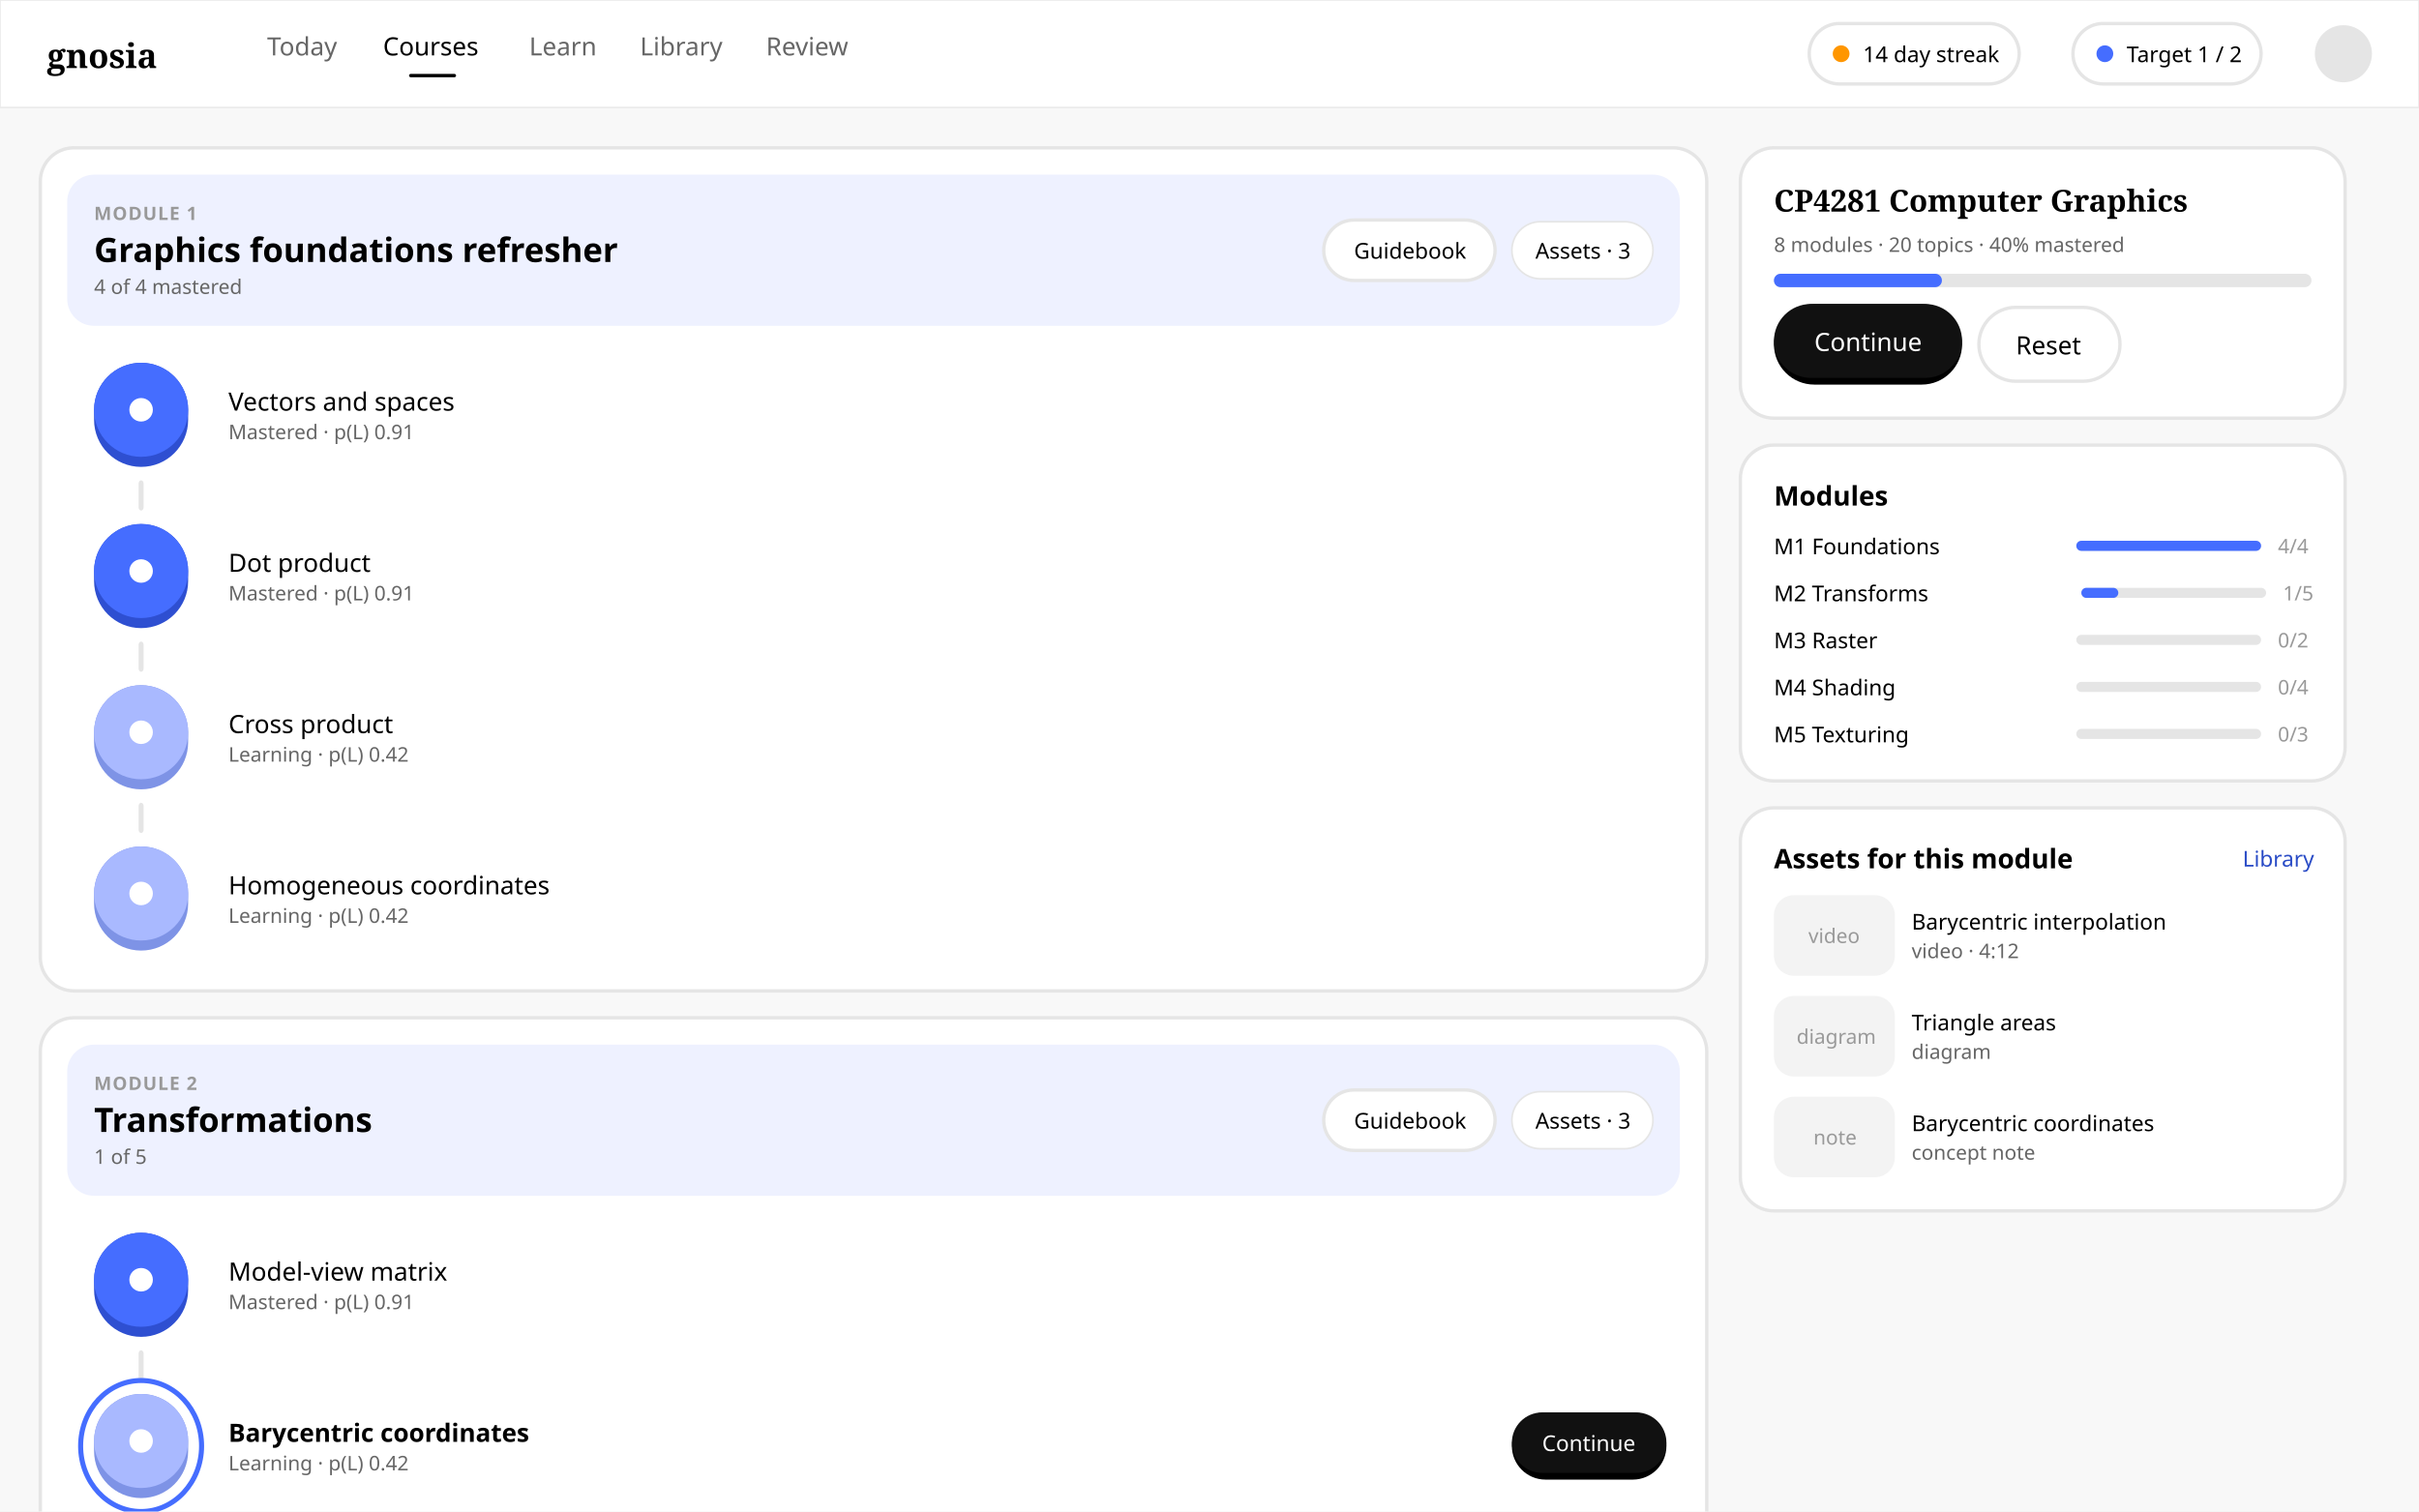
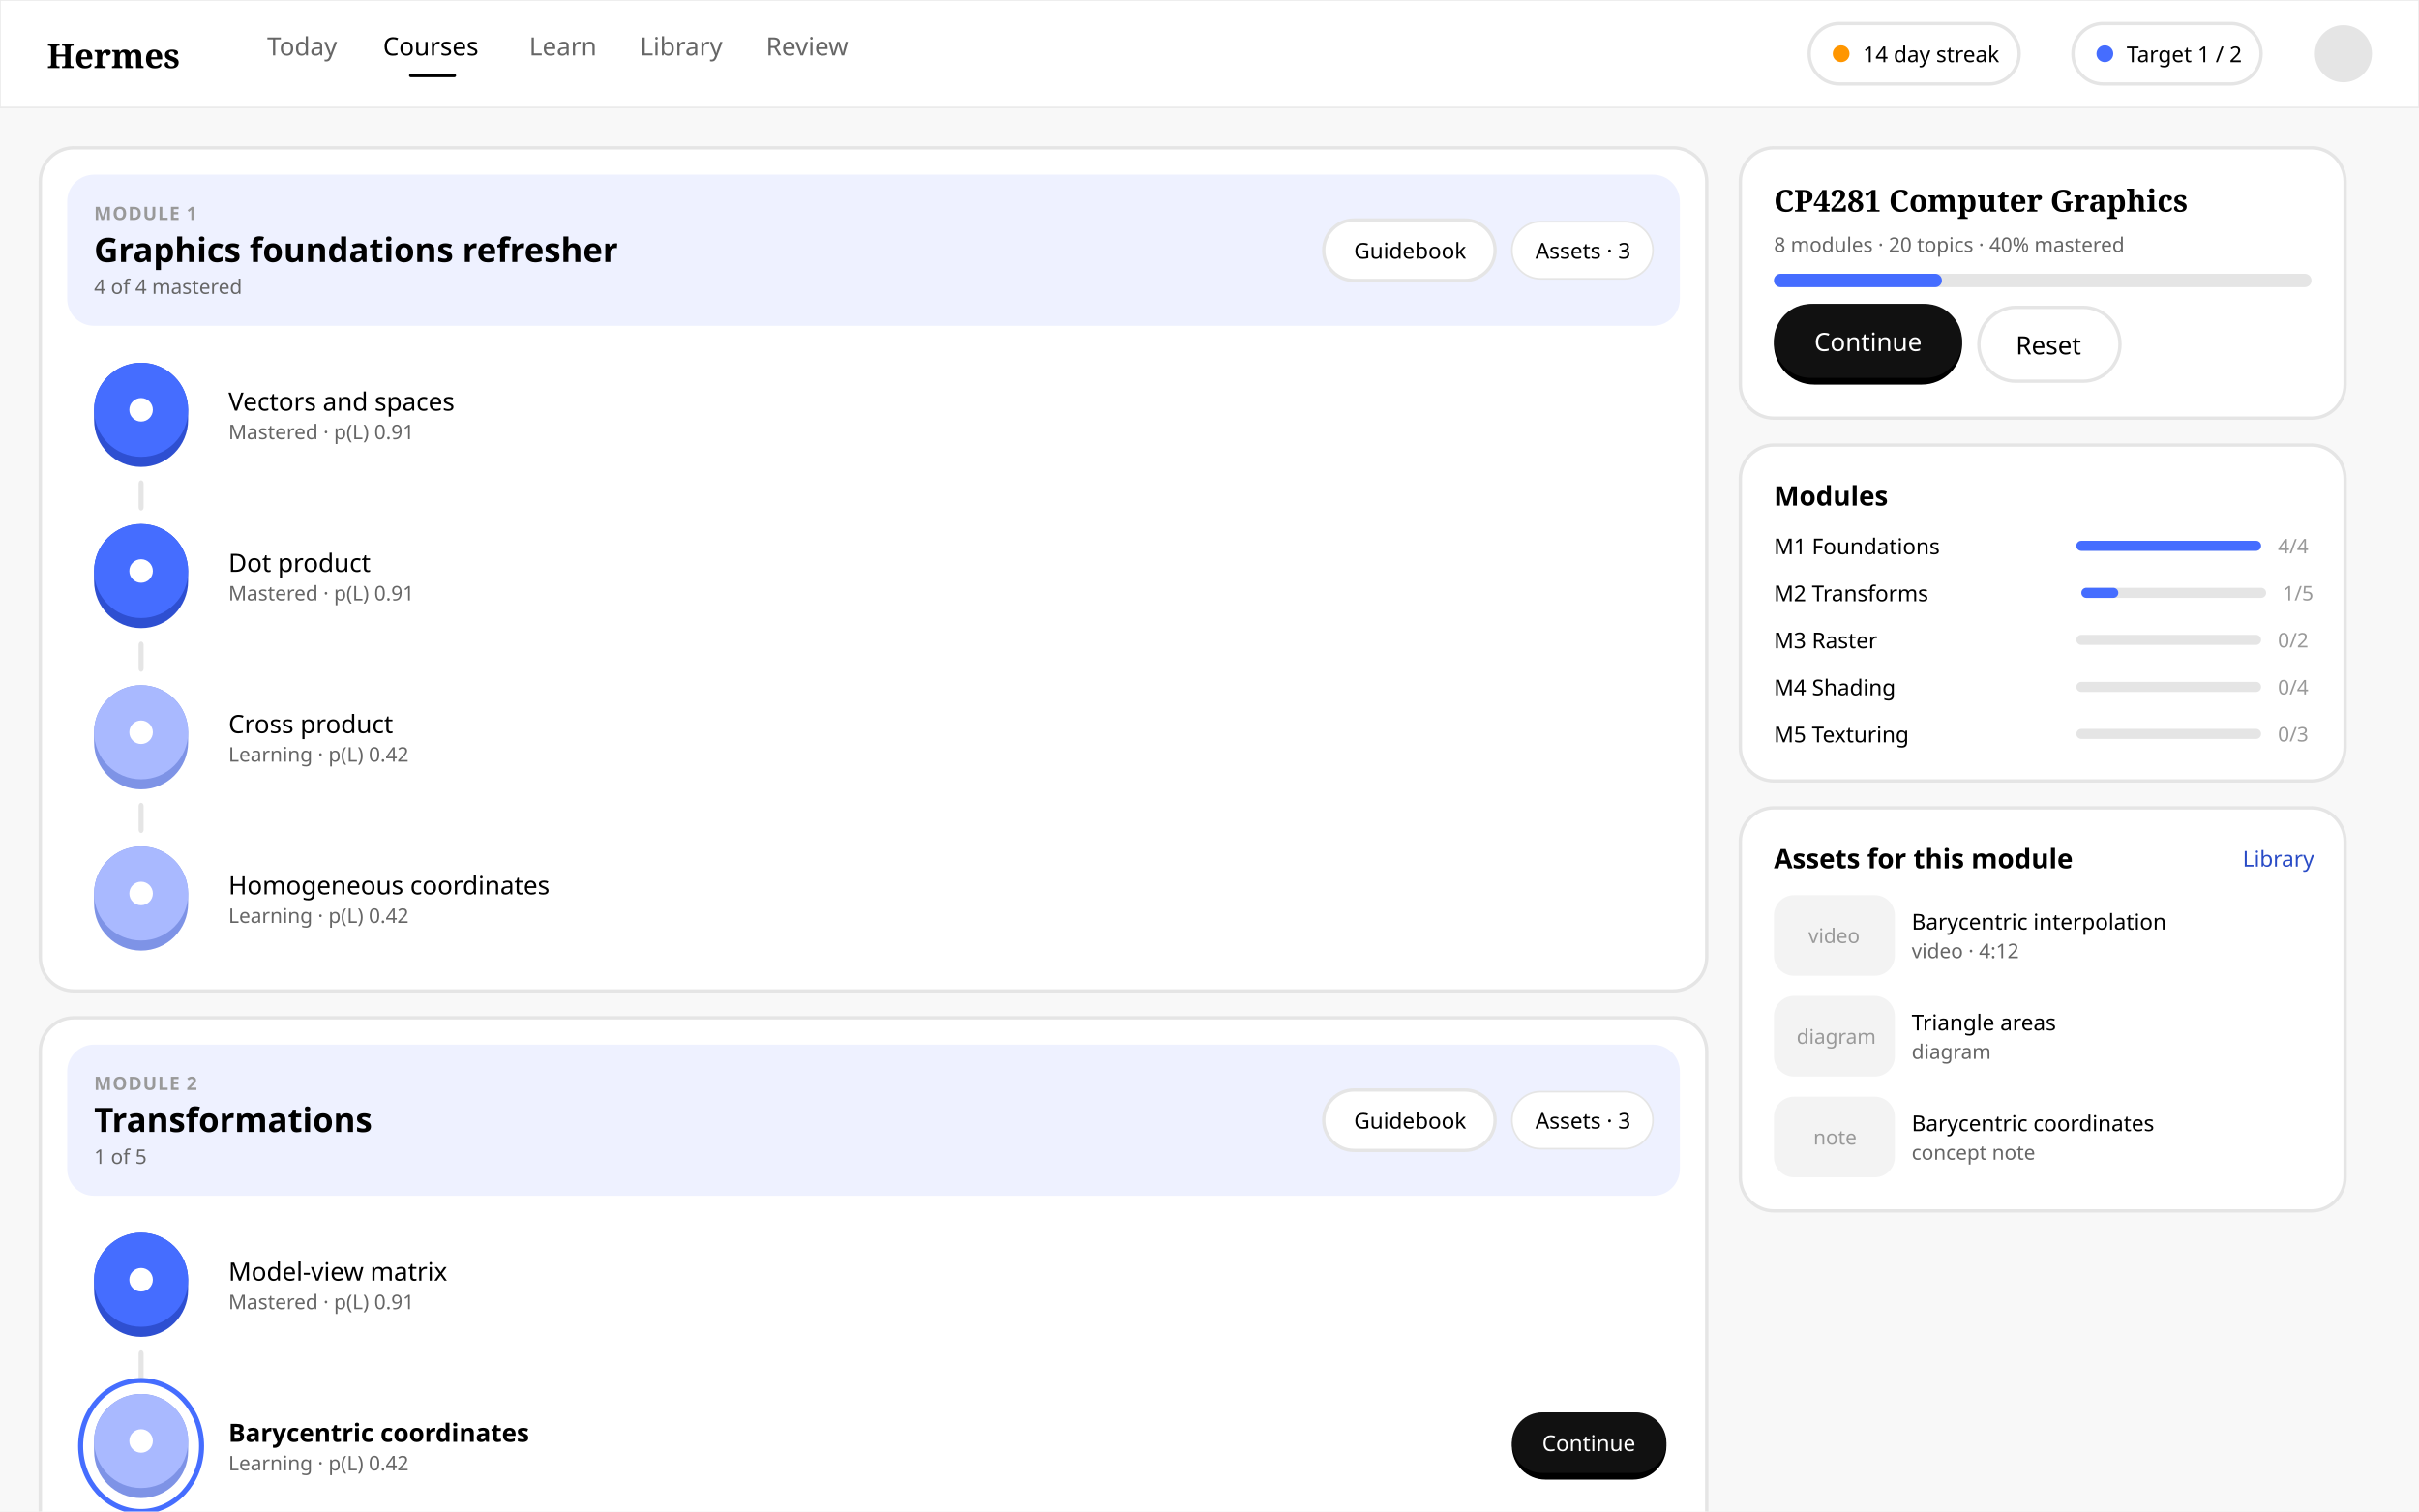
<svg xmlns="http://www.w3.org/2000/svg" width="1440" height="900" viewBox="0 0 1440 900">
  <defs>
    <clipPath id="clip0">
      <rect width="1440" height="900" />
    </clipPath>
  </defs>
  <g>
    <rect width="1440" height="900" fill="#F8F8F8" />
    <g clip-path="url(#clip0)">
      <g>
        <rect width="1440" height="64" fill="#FFFFFF" stroke="#EBEBEB" stroke-width="1" />
        <g transform="translate(28, 20.5)">
-           <text x="0" y="20" font-family="Georgia, serif" font-size="20" font-weight="700" fill="#000000">gnosia</text>
+           <text x="0" y="20" font-family="Georgia, serif" font-size="20" font-weight="700" fill="#000000">Hermes</text>
        </g>
        <g transform="translate(159, 18)">
          <g>
            <g>
              <text x="0" y="15" font-family="Figtree, Nunito, system-ui, sans-serif" font-size="15" font-weight="500" fill="#666666">Today</text>
            </g>
            <g transform="translate(6.5, 26)">
              <rect width="28" height="2" rx="1" ry="1" fill="#FFFFFF" />
            </g>
          </g>
          <g transform="translate(69, 0)">
            <g>
              <text x="0" y="15" font-family="Figtree, Nunito, system-ui, sans-serif" font-size="15" fill="#000000">Courses</text>
            </g>
            <g transform="translate(15.5, 26)">
              <rect width="28" height="2" rx="1" ry="1" fill="#000000" />
            </g>
          </g>
          <g transform="translate(156, 0)">
            <g>
              <text x="0" y="15" font-family="Figtree, Nunito, system-ui, sans-serif" font-size="15" font-weight="500" fill="#666666">Learn</text>
            </g>
            <g transform="translate(5, 26)">
              <rect width="28" height="2" rx="1" ry="1" fill="#FFFFFF" />
            </g>
          </g>
          <g transform="translate(222, 0)">
            <g>
              <text x="0" y="15" font-family="Figtree, Nunito, system-ui, sans-serif" font-size="15" font-weight="500" fill="#666666">Library</text>
            </g>
            <g transform="translate(9.5, 26)">
              <rect width="28" height="2" rx="1" ry="1" fill="#FFFFFF" />
            </g>
          </g>
          <g transform="translate(297, 0)">
            <g>
              <text x="0" y="15" font-family="Figtree, Nunito, system-ui, sans-serif" font-size="15" font-weight="500" fill="#666666">Review</text>
            </g>
            <g transform="translate(10.5, 26)">
              <rect width="28" height="2" rx="1" ry="1" fill="#FFFFFF" />
            </g>
          </g>
        </g>
        <g transform="translate(537, 32)" />
        <g transform="translate(1077, 14)">
          <rect width="125" height="36" rx="18" ry="18" fill="#FFFFFF" stroke="#E5E5E5" stroke-width="2" />
          <g transform="translate(14, 13)">
            <ellipse cx="5" cy="5" rx="5" ry="5" fill="#FF9600" />
          </g>
          <g transform="translate(32, 10)">
            <text x="0" y="13" font-family="Figtree, Nunito, system-ui, sans-serif" font-size="13" fill="#000000">14 day streak</text>
          </g>
        </g>
        <g transform="translate(1234, 14)">
          <rect width="112" height="36" rx="18" ry="18" fill="#FFFFFF" stroke="#E5E5E5" stroke-width="2" />
          <g transform="translate(14, 13)">
            <ellipse cx="5" cy="5" rx="5" ry="5" fill="#456DFF" />
          </g>
          <g transform="translate(32, 10)">
            <text x="0" y="13" font-family="Figtree, Nunito, system-ui, sans-serif" font-size="13" fill="#000000">Target 1 / 2</text>
          </g>
        </g>
        <g transform="translate(1378, 15)">
          <ellipse cx="17" cy="17" rx="17" ry="17" fill="#E5E5E5" />
        </g>
      </g>
      <g transform="translate(0, 64)">
        <g transform="translate(24, 24)">
          <g>
            <g>
              <rect width="992" height="502" rx="20" ry="20" fill="#FFFFFF" stroke="#E5E5E5" stroke-width="2" />
              <g transform="translate(16, 16)">
                <rect width="960" height="90" rx="16" ry="16" fill="#EEF1FF" />
                <g transform="translate(16, 16)">
                  <g>
                    <text x="0" y="11" font-family="Figtree, Nunito, system-ui, sans-serif" font-size="11" font-weight="700" fill="#999999" letter-spacing="0.6">MODULE 1</text>
                  </g>
                  <g transform="translate(0, 16)">
                    <text x="0" y="20" font-family="Figtree, Nunito, system-ui, sans-serif" font-size="20" font-weight="700" fill="#000000">Graphics foundations refresher</text>
                  </g>
                  <g transform="translate(0, 43)">
                    <text x="0" y="12" font-family="Figtree, Nunito, system-ui, sans-serif" font-size="12" fill="#666666">4 of 4 mastered</text>
                  </g>
                </g>
                <g transform="translate(748, 27)">
                  <rect width="102" height="36" rx="18" ry="18" fill="#FFFFFF" stroke="#E5E5E5" stroke-width="2" />
                  <g transform="translate(18, 10)">
                    <text x="0" y="13" font-family="Figtree, Nunito, system-ui, sans-serif" font-size="13" fill="#000000">Guidebook</text>
                  </g>
                </g>
                <g transform="translate(860, 28)">
                  <rect width="84" height="34" rx="17" ry="17" fill="#FFFFFF" stroke="#E5E5E5" stroke-width="1" />
                  <g transform="translate(14, 9)">
                    <text x="0" y="13" font-family="Figtree, Nunito, system-ui, sans-serif" font-size="13" font-weight="500" fill="#000000">Assets · 3</text>
                  </g>
                </g>
              </g>
              <g transform="translate(16, 120)">
                <g transform="translate(8, 0)">
                  <g>
                    <g transform="translate(8, 8)">
                      <rect width="56" height="62" rx="28" ry="28" fill="#2E4FD1" />
                      <g>
                        <rect width="56" height="56" rx="28" ry="28" fill="#456DFF" />
                        <g transform="translate(21, 21)">
                          <ellipse cx="7" cy="7" rx="7" ry="7" fill="#FFFFFF" />
                        </g>
                      </g>
                    </g>
                    <g transform="translate(88, 21.5)">
                      <g>
                        <text x="0" y="15" font-family="Figtree, Nunito, system-ui, sans-serif" font-size="15" font-weight="500" fill="#000000">Vectors and spaces</text>
                      </g>
                      <g transform="translate(0, 20)">
                        <text x="0" y="12" font-family="Figtree, Nunito, system-ui, sans-serif" font-size="12" fill="#666666">Mastered · p(L) 0.91</text>
                      </g>
                    </g>
                  </g>
                  <g transform="translate(0, 78)">
                    <g transform="translate(34.5, 0)">
                      <rect width="3" height="18" rx="2" ry="2" fill="#E5E5E5" />
                    </g>
                  </g>
                </g>
                <g transform="translate(8, 96)">
                  <g>
                    <g transform="translate(8, 8)">
                      <rect width="56" height="62" rx="28" ry="28" fill="#2E4FD1" />
                      <g>
                        <rect width="56" height="56" rx="28" ry="28" fill="#456DFF" />
                        <g transform="translate(21, 21)">
                          <ellipse cx="7" cy="7" rx="7" ry="7" fill="#FFFFFF" />
                        </g>
                      </g>
                    </g>
                    <g transform="translate(88, 21.5)">
                      <g>
                        <text x="0" y="15" font-family="Figtree, Nunito, system-ui, sans-serif" font-size="15" font-weight="500" fill="#000000">Dot product</text>
                      </g>
                      <g transform="translate(0, 20)">
                        <text x="0" y="12" font-family="Figtree, Nunito, system-ui, sans-serif" font-size="12" fill="#666666">Mastered · p(L) 0.91</text>
                      </g>
                    </g>
                  </g>
                  <g transform="translate(0, 78)">
                    <g transform="translate(34.5, 0)">
                      <rect width="3" height="18" rx="2" ry="2" fill="#E5E5E5" />
                    </g>
                  </g>
                </g>
                <g transform="translate(8, 192)">
                  <g>
                    <g transform="translate(8, 8)">
                      <rect width="56" height="62" rx="28" ry="28" fill="#7E93E6" />
                      <g>
                        <rect width="56" height="56" rx="28" ry="28" fill="#A9B9FF" />
                        <g transform="translate(21, 21)">
                          <ellipse cx="7" cy="7" rx="7" ry="7" fill="#FFFFFF" />
                        </g>
                      </g>
                    </g>
                    <g transform="translate(88, 21.5)">
                      <g>
                        <text x="0" y="15" font-family="Figtree, Nunito, system-ui, sans-serif" font-size="15" font-weight="500" fill="#000000">Cross product</text>
                      </g>
                      <g transform="translate(0, 20)">
                        <text x="0" y="12" font-family="Figtree, Nunito, system-ui, sans-serif" font-size="12" fill="#666666">Learning · p(L) 0.42</text>
                      </g>
                    </g>
                  </g>
                  <g transform="translate(0, 78)">
                    <g transform="translate(34.5, 0)">
                      <rect width="3" height="18" rx="2" ry="2" fill="#E5E5E5" />
                    </g>
                  </g>
                </g>
                <g transform="translate(8, 288)">
                  <g>
                    <g transform="translate(8, 8)">
                      <rect width="56" height="62" rx="28" ry="28" fill="#7E93E6" />
                      <g>
                        <rect width="56" height="56" rx="28" ry="28" fill="#A9B9FF" />
                        <g transform="translate(21, 21)">
                          <ellipse cx="7" cy="7" rx="7" ry="7" fill="#FFFFFF" />
                        </g>
                      </g>
                    </g>
                    <g transform="translate(88, 21.5)">
                      <g>
                        <text x="0" y="15" font-family="Figtree, Nunito, system-ui, sans-serif" font-size="15" font-weight="500" fill="#000000">Homogeneous coordinates</text>
                      </g>
                      <g transform="translate(0, 20)">
                        <text x="0" y="12" font-family="Figtree, Nunito, system-ui, sans-serif" font-size="12" fill="#666666">Learning · p(L) 0.42</text>
                      </g>
                    </g>
                  </g>
                </g>
              </g>
            </g>
            <g transform="translate(0, 518)">
              <rect width="992" height="502" rx="20" ry="20" fill="#FFFFFF" stroke="#E5E5E5" stroke-width="2" />
              <g transform="translate(16, 16)">
                <rect width="960" height="90" rx="16" ry="16" fill="#EEF1FF" />
                <g transform="translate(16, 16)">
                  <g>
                    <text x="0" y="11" font-family="Figtree, Nunito, system-ui, sans-serif" font-size="11" font-weight="700" fill="#999999" letter-spacing="0.6">MODULE 2</text>
                  </g>
                  <g transform="translate(0, 16)">
                    <text x="0" y="20" font-family="Figtree, Nunito, system-ui, sans-serif" font-size="20" font-weight="700" fill="#000000">Transformations</text>
                  </g>
                  <g transform="translate(0, 43)">
                    <text x="0" y="12" font-family="Figtree, Nunito, system-ui, sans-serif" font-size="12" fill="#666666">1 of 5</text>
                  </g>
                </g>
                <g transform="translate(748, 27)">
                  <rect width="102" height="36" rx="18" ry="18" fill="#FFFFFF" stroke="#E5E5E5" stroke-width="2" />
                  <g transform="translate(18, 10)">
                    <text x="0" y="13" font-family="Figtree, Nunito, system-ui, sans-serif" font-size="13" fill="#000000">Guidebook</text>
                  </g>
                </g>
                <g transform="translate(860, 28)">
                  <rect width="84" height="34" rx="17" ry="17" fill="#FFFFFF" stroke="#E5E5E5" stroke-width="1" />
                  <g transform="translate(14, 9)">
                    <text x="0" y="13" font-family="Figtree, Nunito, system-ui, sans-serif" font-size="13" font-weight="500" fill="#000000">Assets · 3</text>
                  </g>
                </g>
              </g>
              <g transform="translate(16, 120)">
                <g transform="translate(8, 0)">
                  <g>
                    <g transform="translate(8, 8)">
                      <rect width="56" height="62" rx="28" ry="28" fill="#2E4FD1" />
                      <g>
                        <rect width="56" height="56" rx="28" ry="28" fill="#456DFF" />
                        <g transform="translate(21, 21)">
                          <ellipse cx="7" cy="7" rx="7" ry="7" fill="#FFFFFF" />
                        </g>
                      </g>
                    </g>
                    <g transform="translate(88, 21.5)">
                      <g>
                        <text x="0" y="15" font-family="Figtree, Nunito, system-ui, sans-serif" font-size="15" font-weight="500" fill="#000000">Model-view matrix</text>
                      </g>
                      <g transform="translate(0, 20)">
                        <text x="0" y="12" font-family="Figtree, Nunito, system-ui, sans-serif" font-size="12" fill="#666666">Mastered · p(L) 0.91</text>
                      </g>
                    </g>
                  </g>
                  <g transform="translate(0, 78)">
                    <g transform="translate(34.5, 0)">
                      <rect width="3" height="18" rx="2" ry="2" fill="#E5E5E5" />
                    </g>
                  </g>
                </g>
                <g transform="translate(8, 96)">
                  <g>
                    <g>
                      <rect width="72" height="78" rx="39" ry="39" fill="none" stroke="#456DFF" stroke-width="3" />
                      <g transform="translate(8, 8)">
                        <rect width="56" height="62" rx="28" ry="28" fill="#7E93E6" />
                        <g>
                          <rect width="56" height="56" rx="28" ry="28" fill="#A9B9FF" />
                          <g transform="translate(21, 21)">
                            <ellipse cx="7" cy="7" rx="7" ry="7" fill="#FFFFFF" />
                          </g>
                        </g>
                      </g>
                    </g>
                    <g transform="translate(88, 21.5)">
                      <g>
                        <text x="0" y="15" font-family="Figtree, Nunito, system-ui, sans-serif" font-size="15" font-weight="700" fill="#000000">Barycentric coordinates</text>
                      </g>
                      <g transform="translate(0, 20)">
                        <text x="0" y="12" font-family="Figtree, Nunito, system-ui, sans-serif" font-size="12" fill="#666666">Learning · p(L) 0.42</text>
                      </g>
                    </g>
                    <g transform="translate(852, 19)">
                      <rect width="92" height="40" rx="20" ry="20" fill="#000000" />
                      <g>
                        <rect width="92" height="36" rx="18" ry="18" fill="#111111" />
                        <g transform="translate(18, 10)">
                          <text x="0" y="13" font-family="Figtree, Nunito, system-ui, sans-serif" font-size="13" fill="#FFFFFF">Continue</text>
                        </g>
                      </g>
                    </g>
                  </g>
                  <g transform="translate(0, 78)">
                    <g transform="translate(34.5, 0)">
                      <rect width="3" height="18" rx="2" ry="2" fill="#E5E5E5" />
                    </g>
                  </g>
                </g>
                <g transform="translate(8, 192)">
                  <g>
                    <g transform="translate(8, 8)">
                      <rect width="56" height="62" rx="28" ry="28" fill="#D4D4D4" />
                      <g>
                        <rect width="56" height="56" rx="28" ry="28" fill="#E5E5E5" />
                        <g transform="translate(21, 21)">
                          <ellipse cx="7" cy="7" rx="7" ry="7" fill="#999999" />
                        </g>
                      </g>
                    </g>
                    <g transform="translate(88, 21.5)">
                      <g>
                        <text x="0" y="15" font-family="Figtree, Nunito, system-ui, sans-serif" font-size="15" font-weight="500" fill="#000000">Perspective divide</text>
                      </g>
                      <g transform="translate(0, 20)">
                        <text x="0" y="12" font-family="Figtree, Nunito, system-ui, sans-serif" font-size="12" fill="#666666">Not started</text>
                      </g>
                    </g>
                  </g>
                  <g transform="translate(0, 78)">
                    <g transform="translate(34.5, 0)">
                      <rect width="3" height="18" rx="2" ry="2" fill="#E5E5E5" />
                    </g>
                  </g>
                </g>
                <g transform="translate(8, 288)">
                  <g>
                    <g transform="translate(8, 8)">
                      <rect width="56" height="62" rx="28" ry="28" fill="#D4D4D4" />
                      <g>
                        <rect width="56" height="56" rx="28" ry="28" fill="#E5E5E5" />
                        <g transform="translate(21, 21)">
                          <ellipse cx="7" cy="7" rx="7" ry="7" fill="#999999" />
                        </g>
                      </g>
                    </g>
                    <g transform="translate(88, 21.5)">
                      <g>
                        <text x="0" y="15" font-family="Figtree, Nunito, system-ui, sans-serif" font-size="15" font-weight="500" fill="#000000">Viewport mapping</text>
                      </g>
                      <g transform="translate(0, 20)">
                        <text x="0" y="12" font-family="Figtree, Nunito, system-ui, sans-serif" font-size="12" fill="#666666">Not started</text>
                      </g>
                    </g>
                  </g>
                </g>
              </g>
            </g>
            <g transform="translate(0, 1036)">
              <rect width="992" height="310" rx="20" ry="20" fill="#FFFFFF" stroke="#E5E5E5" stroke-width="2" />
              <g transform="translate(16, 16)">
                <rect width="960" height="90" rx="16" ry="16" fill="#F3F3F3" />
                <g transform="translate(16, 16)">
                  <g>
                    <text x="0" y="11" font-family="Figtree, Nunito, system-ui, sans-serif" font-size="11" font-weight="700" fill="#999999" letter-spacing="0.6">MODULE 3</text>
                  </g>
                  <g transform="translate(0, 16)">
                    <text x="0" y="20" font-family="Figtree, Nunito, system-ui, sans-serif" font-size="20" font-weight="700" fill="#000000">Rasterisation</text>
                  </g>
                  <g transform="translate(0, 43)">
                    <text x="0" y="12" font-family="Figtree, Nunito, system-ui, sans-serif" font-size="12" fill="#666666">locked until Module 2</text>
                  </g>
                </g>
                <g transform="translate(748, 27)">
                  <rect width="102" height="36" rx="18" ry="18" fill="#FFFFFF" stroke="#E5E5E5" stroke-width="2" />
                  <g transform="translate(18, 10)">
                    <text x="0" y="13" font-family="Figtree, Nunito, system-ui, sans-serif" font-size="13" fill="#000000">Guidebook</text>
                  </g>
                </g>
                <g transform="translate(860, 28)">
                  <rect width="84" height="34" rx="17" ry="17" fill="#FFFFFF" stroke="#E5E5E5" stroke-width="1" />
                  <g transform="translate(14, 9)">
                    <text x="0" y="13" font-family="Figtree, Nunito, system-ui, sans-serif" font-size="13" font-weight="500" fill="#000000">Assets · 3</text>
                  </g>
                </g>
              </g>
              <g transform="translate(16, 120)">
                <g transform="translate(8, 0)">
                  <g>
                    <g transform="translate(8, 8)">
                      <rect width="56" height="62" rx="28" ry="28" fill="#D4D4D4" />
                      <g>
                        <rect width="56" height="56" rx="28" ry="28" fill="#E5E5E5" />
                        <g transform="translate(21, 21)">
                          <ellipse cx="7" cy="7" rx="7" ry="7" fill="#999999" />
                        </g>
                      </g>
                    </g>
                    <g transform="translate(88, 21.5)">
                      <g>
                        <text x="0" y="15" font-family="Figtree, Nunito, system-ui, sans-serif" font-size="15" font-weight="500" fill="#000000">Scan conversion</text>
                      </g>
                      <g transform="translate(0, 20)">
                        <text x="0" y="12" font-family="Figtree, Nunito, system-ui, sans-serif" font-size="12" fill="#666666">Not started</text>
                      </g>
                    </g>
                  </g>
                  <g transform="translate(0, 78)">
                    <g transform="translate(34.5, 0)">
                      <rect width="3" height="18" rx="2" ry="2" fill="#E5E5E5" />
                    </g>
                  </g>
                </g>
                <g transform="translate(8, 96)">
                  <g>
                    <g transform="translate(8, 8)">
                      <rect width="56" height="62" rx="28" ry="28" fill="#D4D4D4" />
                      <g>
                        <rect width="56" height="56" rx="28" ry="28" fill="#E5E5E5" />
                        <g transform="translate(21, 21)">
                          <ellipse cx="7" cy="7" rx="7" ry="7" fill="#999999" />
                        </g>
                      </g>
                    </g>
                    <g transform="translate(88, 21.5)">
                      <g>
                        <text x="0" y="15" font-family="Figtree, Nunito, system-ui, sans-serif" font-size="15" font-weight="500" fill="#000000">Z-buffer</text>
                      </g>
                      <g transform="translate(0, 20)">
                        <text x="0" y="12" font-family="Figtree, Nunito, system-ui, sans-serif" font-size="12" fill="#666666">Not started</text>
                      </g>
                    </g>
                  </g>
                </g>
              </g>
            </g>
          </g>
        </g>
        <g transform="translate(1036, 24)">
          <g>
            <rect width="360" height="161" rx="20" ry="20" fill="#FFFFFF" stroke="#E5E5E5" stroke-width="2" />
            <g transform="translate(20, 20)">
              <text x="0" y="18" font-family="Georgia, serif" font-size="18" font-weight="700" fill="#000000">CP4281 Computer Graphics</text>
            </g>
            <g transform="translate(20, 50)">
              <text x="0" y="12" font-family="Figtree, Nunito, system-ui, sans-serif" font-size="12" fill="#666666">8 modules · 20 topics · 40% mastered</text>
            </g>
            <g transform="translate(20, 75)">
              <rect width="320" height="8" rx="4" ry="4" fill="#E5E5E5" />
              <rect width="100" height="8" rx="4" ry="4" fill="#456DFF" />
            </g>
            <g transform="translate(20, 93)">
              <g>
                <rect width="112" height="48" rx="24" ry="24" fill="#000000" />
                <g>
                  <rect width="112" height="44" rx="22" ry="22" fill="#111111" />
                  <g transform="translate(24, 13)">
                    <text x="0" y="15" font-family="Figtree, Nunito, system-ui, sans-serif" font-size="15" fill="#FFFFFF">Continue</text>
                  </g>
                </g>
              </g>
              <g transform="translate(122, 2)">
                <rect width="84" height="44" rx="22" ry="22" fill="#FFFFFF" stroke="#E5E5E5" stroke-width="2" />
                <g transform="translate(22, 13)">
                  <text x="0" y="15" font-family="Figtree, Nunito, system-ui, sans-serif" font-size="15" fill="#000000">Reset</text>
                </g>
              </g>
            </g>
          </g>
          <g transform="translate(0, 177)">
            <rect width="360" height="200" rx="20" ry="20" fill="#FFFFFF" stroke="#E5E5E5" stroke-width="2" />
            <g transform="translate(20, 20)">
              <g>
                <text x="0" y="16" font-family="Figtree, Nunito, system-ui, sans-serif" font-size="16" font-weight="700" fill="#000000">Modules</text>
              </g>
            </g>
            <g transform="translate(20, 52)">
              <g>
                <text x="0" y="13" font-family="Figtree, Nunito, system-ui, sans-serif" font-size="13" fill="#000000">M1 Foundations</text>
              </g>
              <g transform="translate(180, 5)">
                <rect width="110" height="6" rx="3" ry="3" fill="#E5E5E5" />
                <rect width="110" height="6" rx="3" ry="3" fill="#456DFF" />
              </g>
              <g transform="translate(300, 0.5)">
                <text x="0" y="12" font-family="Figtree, Nunito, system-ui, sans-serif" font-size="12" fill="#999999">4/4</text>
              </g>
            </g>
            <g transform="translate(20, 80)">
              <g>
                <text x="0" y="13" font-family="Figtree, Nunito, system-ui, sans-serif" font-size="13" fill="#000000">M2 Transforms</text>
              </g>
              <g transform="translate(183, 5)">
                <rect width="110" height="6" rx="3" ry="3" fill="#E5E5E5" />
                <rect width="22" height="6" rx="3" ry="3" fill="#456DFF" />
              </g>
              <g transform="translate(303, 0.5)">
                <text x="0" y="12" font-family="Figtree, Nunito, system-ui, sans-serif" font-size="12" fill="#999999">1/5</text>
              </g>
            </g>
            <g transform="translate(20, 108)">
              <g>
                <text x="0" y="13" font-family="Figtree, Nunito, system-ui, sans-serif" font-size="13" fill="#000000">M3 Raster</text>
              </g>
              <g transform="translate(180, 5)">
                <rect width="110" height="6" rx="3" ry="3" fill="#E5E5E5" />
                <rect width="0" height="6" rx="3" ry="3" fill="#456DFF" />
              </g>
              <g transform="translate(300, 0.5)">
                <text x="0" y="12" font-family="Figtree, Nunito, system-ui, sans-serif" font-size="12" fill="#999999">0/2</text>
              </g>
            </g>
            <g transform="translate(20, 136)">
              <g>
                <text x="0" y="13" font-family="Figtree, Nunito, system-ui, sans-serif" font-size="13" fill="#000000">M4 Shading</text>
              </g>
              <g transform="translate(180, 5)">
                <rect width="110" height="6" rx="3" ry="3" fill="#E5E5E5" />
                <rect width="0" height="6" rx="3" ry="3" fill="#456DFF" />
              </g>
              <g transform="translate(300, 0.5)">
                <text x="0" y="12" font-family="Figtree, Nunito, system-ui, sans-serif" font-size="12" fill="#999999">0/4</text>
              </g>
            </g>
            <g transform="translate(20, 164)">
              <g>
                <text x="0" y="13" font-family="Figtree, Nunito, system-ui, sans-serif" font-size="13" fill="#000000">M5 Texturing</text>
              </g>
              <g transform="translate(180, 5)">
                <rect width="110" height="6" rx="3" ry="3" fill="#E5E5E5" />
                <rect width="0" height="6" rx="3" ry="3" fill="#456DFF" />
              </g>
              <g transform="translate(300, 0.5)">
                <text x="0" y="12" font-family="Figtree, Nunito, system-ui, sans-serif" font-size="12" fill="#999999">0/3</text>
              </g>
            </g>
          </g>
          <g transform="translate(0, 393)">
            <rect width="360" height="240" rx="20" ry="20" fill="#FFFFFF" stroke="#E5E5E5" stroke-width="2" />
            <g transform="translate(20, 20)">
              <g>
                <text x="0" y="16" font-family="Figtree, Nunito, system-ui, sans-serif" font-size="16" font-weight="700" fill="#000000">Assets for this module</text>
              </g>
              <g transform="translate(279, 2)">
                <text x="0" y="13" font-family="Figtree, Nunito, system-ui, sans-serif" font-size="13" font-weight="500" fill="#294BC6">Library</text>
              </g>
            </g>
            <g transform="translate(20, 52)">
              <g>
                <rect width="72" height="48" rx="12" ry="12" fill="#F3F3F3" />
                <g transform="translate(20.5, 16.5)">
                  <text x="0" y="12" font-family="Figtree, Nunito, system-ui, sans-serif" font-size="12" fill="#999999">video</text>
                </g>
              </g>
              <g transform="translate(82, 7.5)">
                <g>
                  <text x="0" y="13" font-family="Figtree, Nunito, system-ui, sans-serif" font-size="13" font-weight="500" fill="#000000">Barycentric interpolation</text>
                </g>
                <g transform="translate(0, 18)">
                  <text x="0" y="12" font-family="Figtree, Nunito, system-ui, sans-serif" font-size="12" fill="#666666">video · 4:12</text>
                </g>
              </g>
            </g>
            <g transform="translate(20, 112)">
              <g>
                <rect width="72" height="48" rx="12" ry="12" fill="#F3F3F3" />
                <g transform="translate(13.5, 16.5)">
                  <text x="0" y="12" font-family="Figtree, Nunito, system-ui, sans-serif" font-size="12" fill="#999999">diagram</text>
                </g>
              </g>
              <g transform="translate(82, 7.5)">
                <g>
                  <text x="0" y="13" font-family="Figtree, Nunito, system-ui, sans-serif" font-size="13" font-weight="500" fill="#000000">Triangle areas</text>
                </g>
                <g transform="translate(0, 18)">
                  <text x="0" y="12" font-family="Figtree, Nunito, system-ui, sans-serif" font-size="12" fill="#666666">diagram</text>
                </g>
              </g>
            </g>
            <g transform="translate(20, 172)">
              <g>
                <rect width="72" height="48" rx="12" ry="12" fill="#F3F3F3" />
                <g transform="translate(23.5, 16.5)">
                  <text x="0" y="12" font-family="Figtree, Nunito, system-ui, sans-serif" font-size="12" fill="#999999">note</text>
                </g>
              </g>
              <g transform="translate(82, 7.5)">
                <g>
                  <text x="0" y="13" font-family="Figtree, Nunito, system-ui, sans-serif" font-size="13" font-weight="500" fill="#000000">Barycentric coordinates</text>
                </g>
                <g transform="translate(0, 18)">
                  <text x="0" y="12" font-family="Figtree, Nunito, system-ui, sans-serif" font-size="12" fill="#666666">concept note</text>
                </g>
              </g>
            </g>
          </g>
        </g>
      </g>
    </g>
  </g>
</svg>
